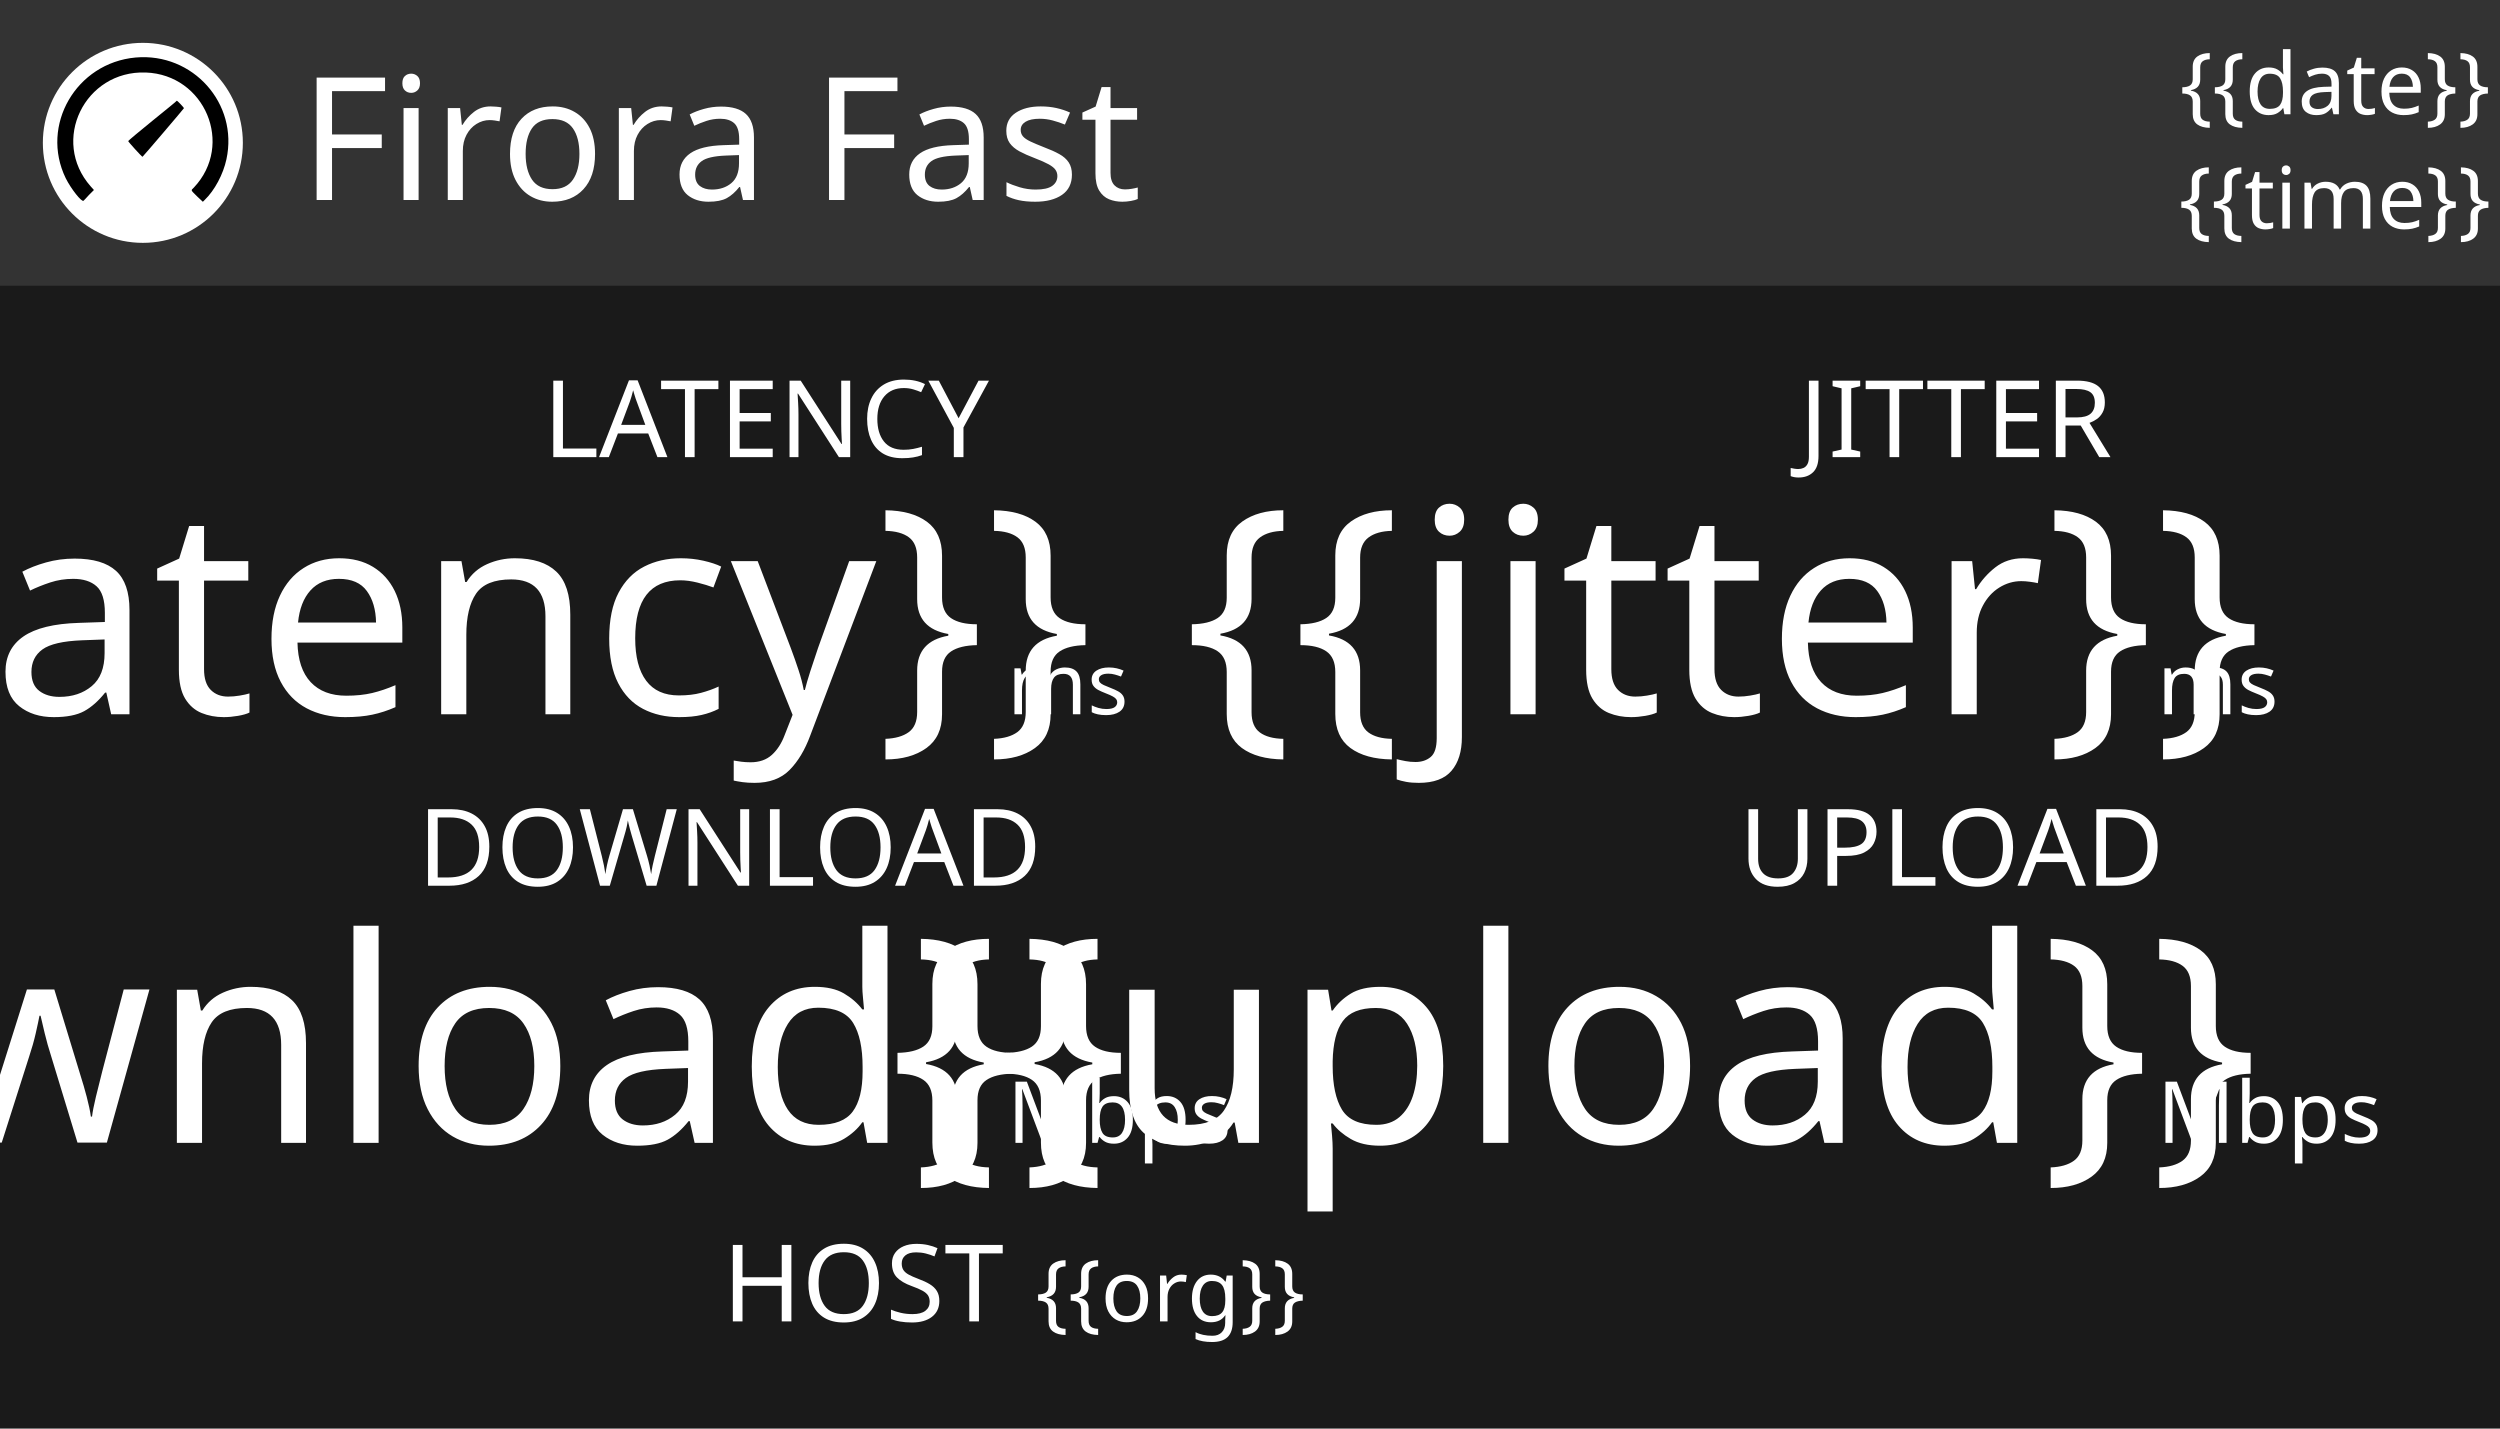
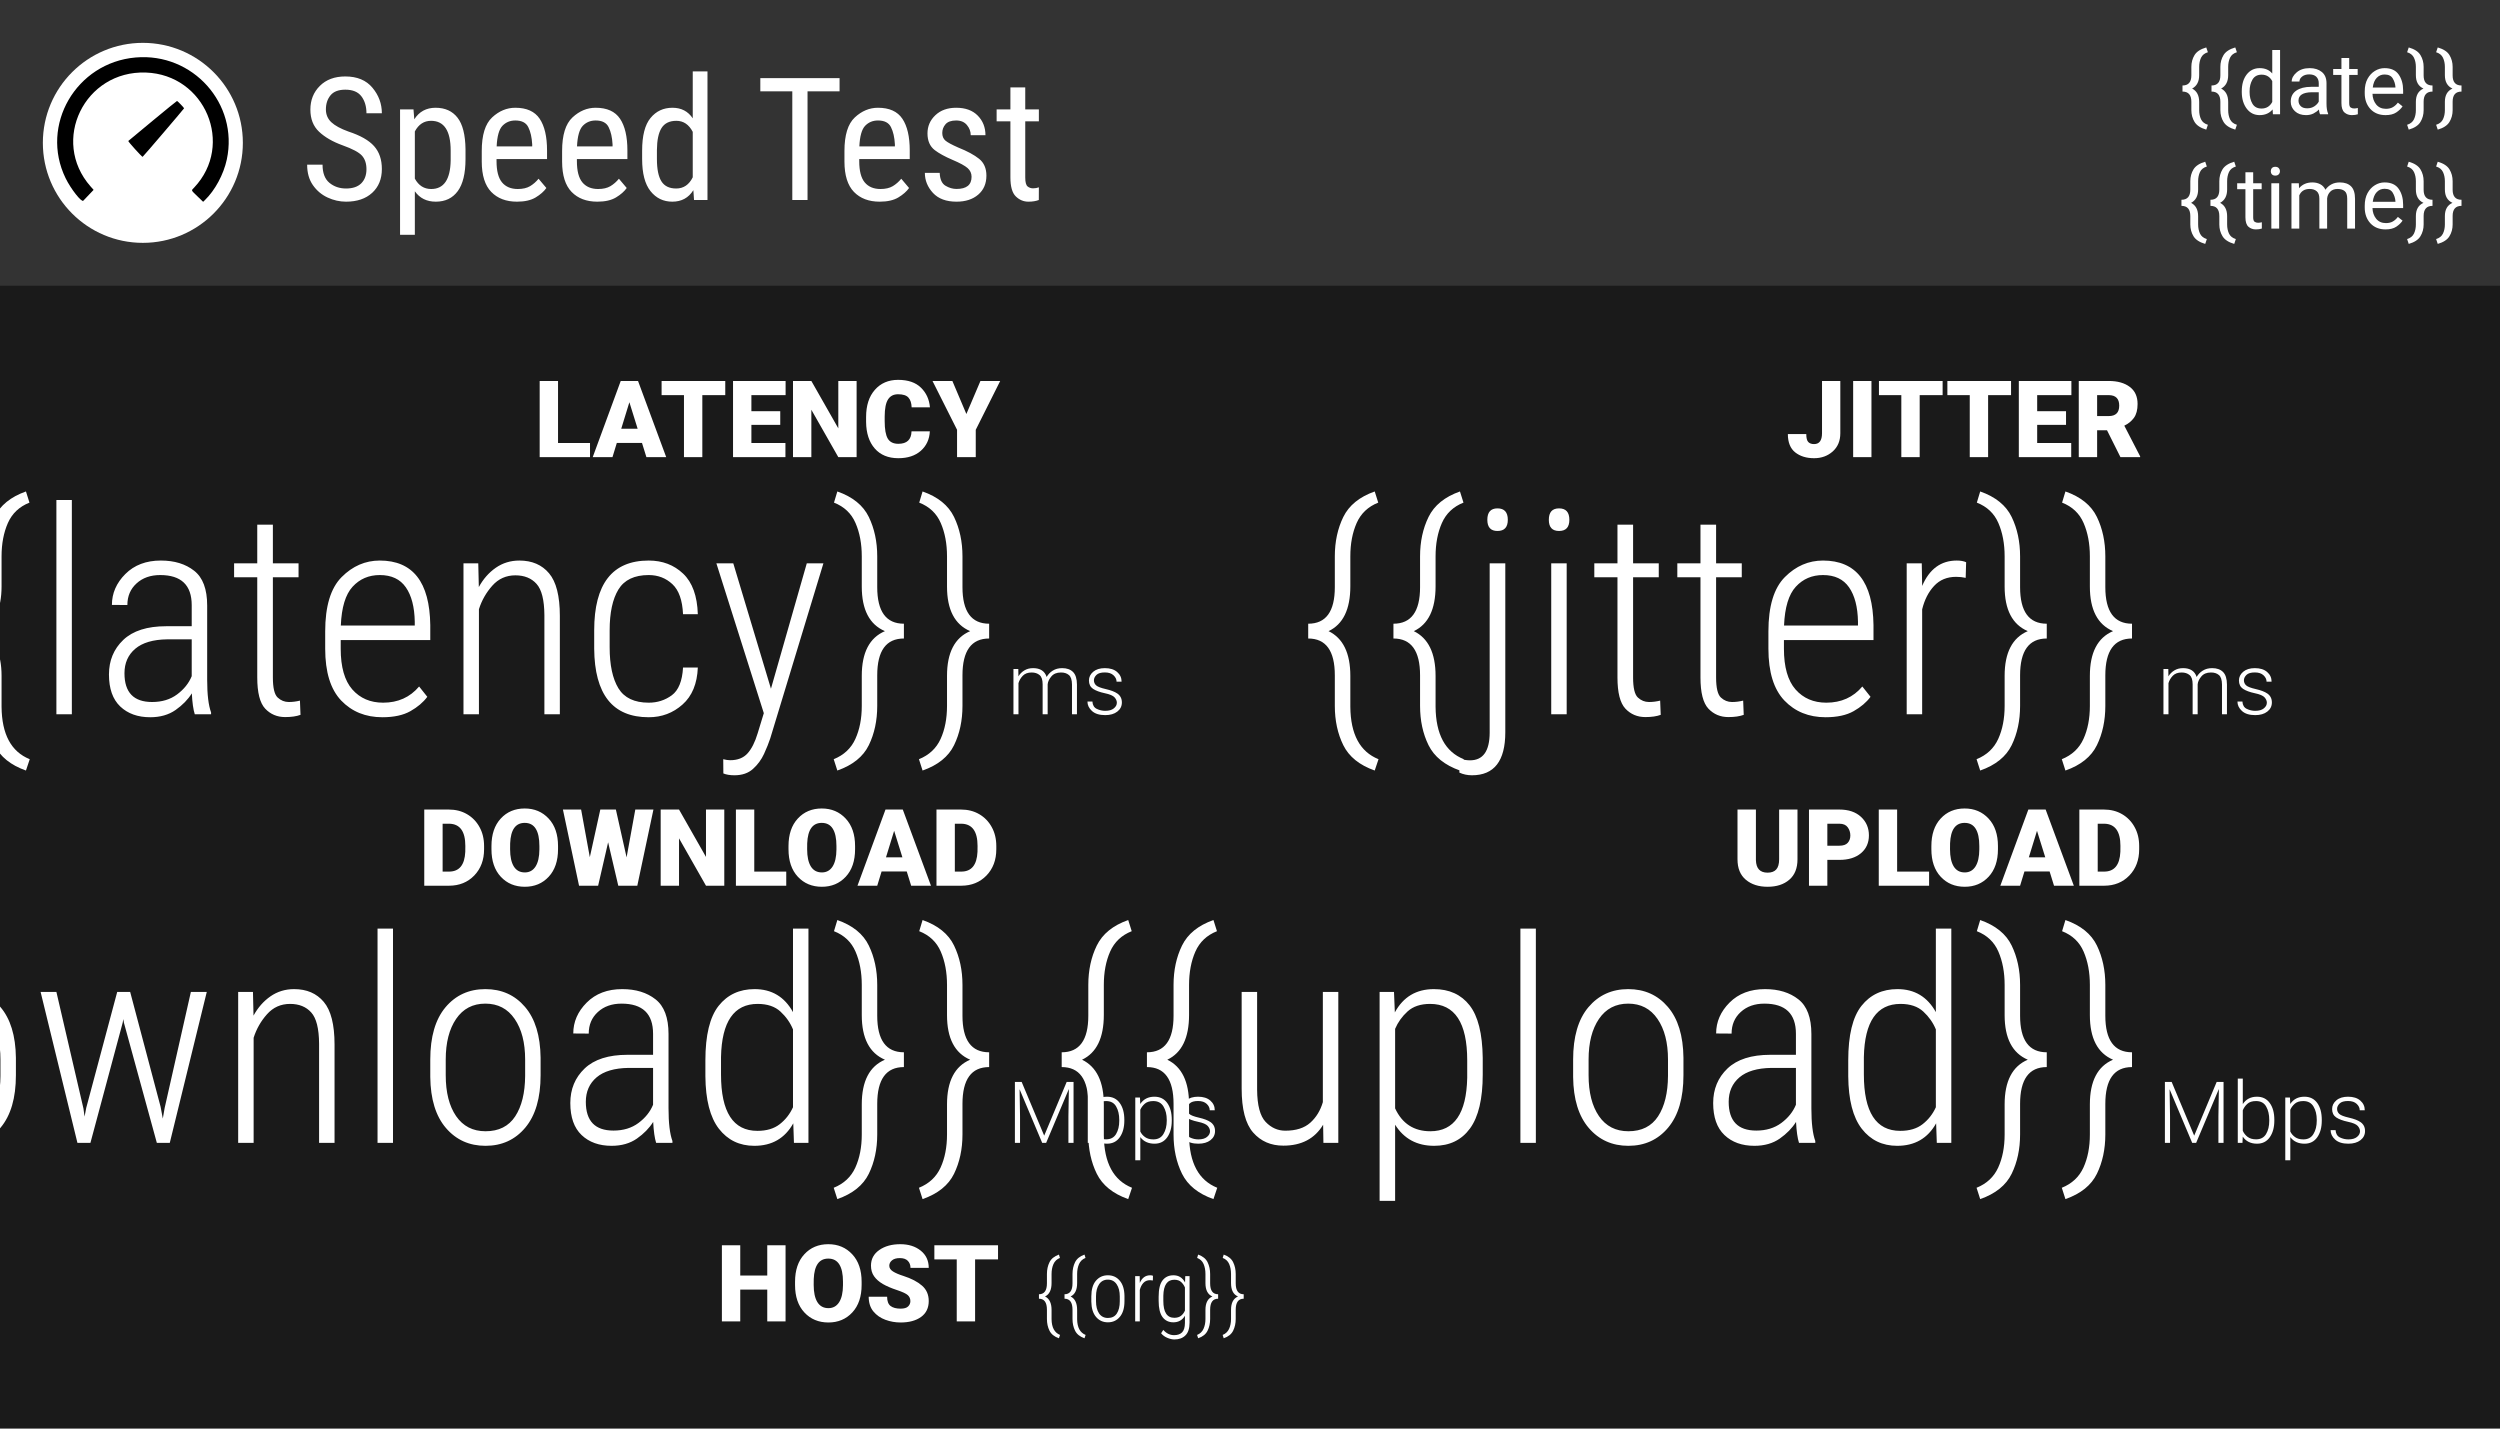
- <svg xmlns="http://www.w3.org/2000/svg" version="1.1" id="Layer_1" x="0px" y="0px" viewBox="0 0 700 400" style="enable-background:new 0 0 700 400;" xml:space="preserve">
-   <style type="text/css">
- 	.st0{fill:#1A1A1A;}
- 	.st1{fill:#333333;}
- 	.st2{fill:#FFFFFF;}
- 	.st3{font-family:'Roboto-Regular';}
- 	.st4{font-size:48px;}
- 	.st5{font-size:24px;}
- 	.st6{font-size:30px;}
- 	.st7{font-size:80px;}
- 	.st8{font-family:'Roboto-Light';}
- </style>
-   <rect id="background" class="st0" width="700" height="400" />
+ <svg xmlns="http://www.w3.org/2000/svg" width="700" height="400" fill="#fff" font-family="Roboto" version="1.1" viewBox="0 0 700 400">
+   <rect id="background" width="700" height="400" fill="#1a1a1a" />
  <g id="header">
-     <rect class="st1" width="700" height="80" />
+     <rect width="700" height="80" fill="#333" />
    <g id="logo" transform="translate(8, 8)">
-       <ellipse class="st2" cx="32" cy="32" rx="28" ry="28" />
-       <path d="M30,8.1c-16.7,1.5-26.8,19-19.6,33.8c1.5,3,4.5,6.8,5,6.3c0.1-0.1,0.8-0.8,1.5-1.6l1.4-1.4l-0.9-1    C6.1,31.4,15.7,11.7,32.8,12.3c16.6,0.6,24.8,20.2,13.5,32.2c-0.9,0.9-1,0.6,0.9,2.5l1.6,1.5l0.5-0.5c2.8-2.7,5.2-7.2,6.1-11.4    C58.8,21,46,6.7,30,8.1 M34.7,25.8c-3.7,3-6.8,5.6-6.8,5.7c-0.1,0.1,3.8,4.4,4,4.4c0.1,0,11.6-13.5,11.6-13.6c0-0.2-1.8-2.1-2-2.1    C41.5,20.3,38.4,22.8,34.7,25.8" />
+       <ellipse cx="32" cy="32" rx="28" ry="28" />
+       <path fill="#000" d="M29.968 8.094c-16.68 1.452-26.836 18.976-19.6 33.804 1.46 2.992 4.468 6.82 4.952 6.298 0.11-0.11 0.798-0.836 1.54-1.618l1.35-1.414-0.866-0.976c-11.242-12.78-1.672-32.484 15.5-31.876 16.61 0.586 24.844 20.204 13.516 32.212-0.852 0.906-0.96 0.608 0.936 2.46l1.58 1.524 0.484-0.468c2.844-2.744 5.25-7.204 6.148-11.392 3.336-15.6-9.5-29.952-25.54-28.554m4.774 17.72c-3.68 3.046-6.75 5.6-6.82 5.662-0.126 0.118 3.78 4.438 4.008 4.438 0.1 0 11.624-13.492 11.616-13.594-0.022-0.164-1.836-2.054-1.976-2.054-0.07 0-3.148 2.492-6.828 5.546" />
    </g>
-     <text id="title" transform="matrix(1 0 0 1 84 56)" class="st2 st3 st4">Firora Fast</text>
-     <text id="date" transform="matrix(1 0 0 1 610.3711 32)" class="st2 st3 st5">{{date}}</text>
-     <text id="time" transform="matrix(1 0 0 1 610.1016 64)" class="st2 st3 st5">{{time}}</text>
+     <text id="title" x="84" y="56" font-family="Roboto Condensed" font-size="48">Speed Test</text>
+     <text id="date" x="690" y="32" font-size="24" text-anchor="end">{{date}}</text>
+     <text id="time" x="690" y="64" font-size="24" text-anchor="end">{{time}}</text>
  </g>
  <g id="content" transform="translate(0, 80)">
    <g id="latency">
-       <text transform="matrix(1 0 0 1 152.0166 48)" class="st2 st3 st6">LATENCY</text>
-       <text transform="matrix(1 0 0 1 -83.5938 120)" class="st2 st3 st7">{{latency}}</text>
-       <text transform="matrix(1 0 0 1 282 120)" class="st2 st8 st5">ms</text>
+       <text x="280" y="48" class="title" font-family="Roboto Black" font-size="30" text-anchor="end">LATENCY</text>
+       <text x="280" y="120" class="value" font-family="Roboto Condensed Light" font-size="80" text-anchor="end">{{latency}}</text>
+       <text x="282" y="120" class="unit" font-family="Roboto Light" font-size="24">ms</text>
    </g>
    <g id="jitter">
-       <text transform="matrix(1 0 0 1 503.7305 48)" class="st2 st3 st6">JITTER</text>
-       <text transform="matrix(1 0 0 1 331.4843 120)" class="st2 st3 st7">{{jitter}}</text>
-       <text transform="matrix(1 0 0 1 604 120)" class="st2 st8 st5">ms</text>
+       <text x="600" y="48" class="title" font-family="Roboto Black" font-size="30" text-anchor="end">JITTER</text>
+       <text x="600" y="120" class="value" font-family="Roboto Condensed Light" font-size="80" text-anchor="end">{{jitter}}</text>
+       <text x="604" y="120" class="unit" font-family="Roboto Light" font-size="24">ms</text>
    </g>
    <g id="download">
-       <text transform="matrix(1 0 0 1 116.9482 168)" class="st2 st3 st6">DOWNLOAD</text>
-       <text transform="matrix(1 0 0 1 -176.9532 240)" class="st2 st3 st7">{{download}}</text>
-       <text transform="matrix(1 0 0 1 282 240)" class="st2 st8 st5">Mbps</text>
+       <text x="280" y="168" class="title" font-family="Roboto Black" font-size="30" text-anchor="end">DOWNLOAD</text>
+       <text x="280" y="240" class="value" font-family="Roboto Condensed Light" font-size="80" text-anchor="end">{{download}}</text>
+       <text x="282" y="240" class="unit" font-family="Roboto Light" font-size="24">Mbps</text>
    </g>
    <g id="upload">
-       <text transform="matrix(1 0 0 1 486.8701 168)" class="st2 st3 st6">UPLOAD</text>
-       <text transform="matrix(1 0 0 1 249.0625 240)" class="st2 st3 st7">{{upload}}</text>
-       <text transform="matrix(1 0 0 1 604 240)" class="st2 st8 st5">Mbps</text>
+       <text x="600" y="168" class="title" font-family="Roboto Black" font-size="30" text-anchor="end">UPLOAD</text>
+       <text x="600" y="240" class="value" font-family="Roboto Condensed Light" font-size="80" text-anchor="end">{{upload}}</text>
+       <text x="604" y="240" class="unit" font-family="Roboto Light" font-size="24">Mbps</text>
    </g>
    <g id="host">
-       <text transform="matrix(1 0 0 1 202.29 290)" class="st2 st3 st6">HOST</text>
-       <text transform="matrix(1 0 0 1 290 290)" class="st2 st3 st5">{{org}}</text>
+       <text x="280" y="290" class="title" font-family="Roboto Black" font-size="30" text-anchor="end">HOST</text>
+       <text x="290" y="290" class="title" font-family="Roboto Condensed Light" font-size="24">{{org}}</text>
    </g>
  </g>
</svg>
